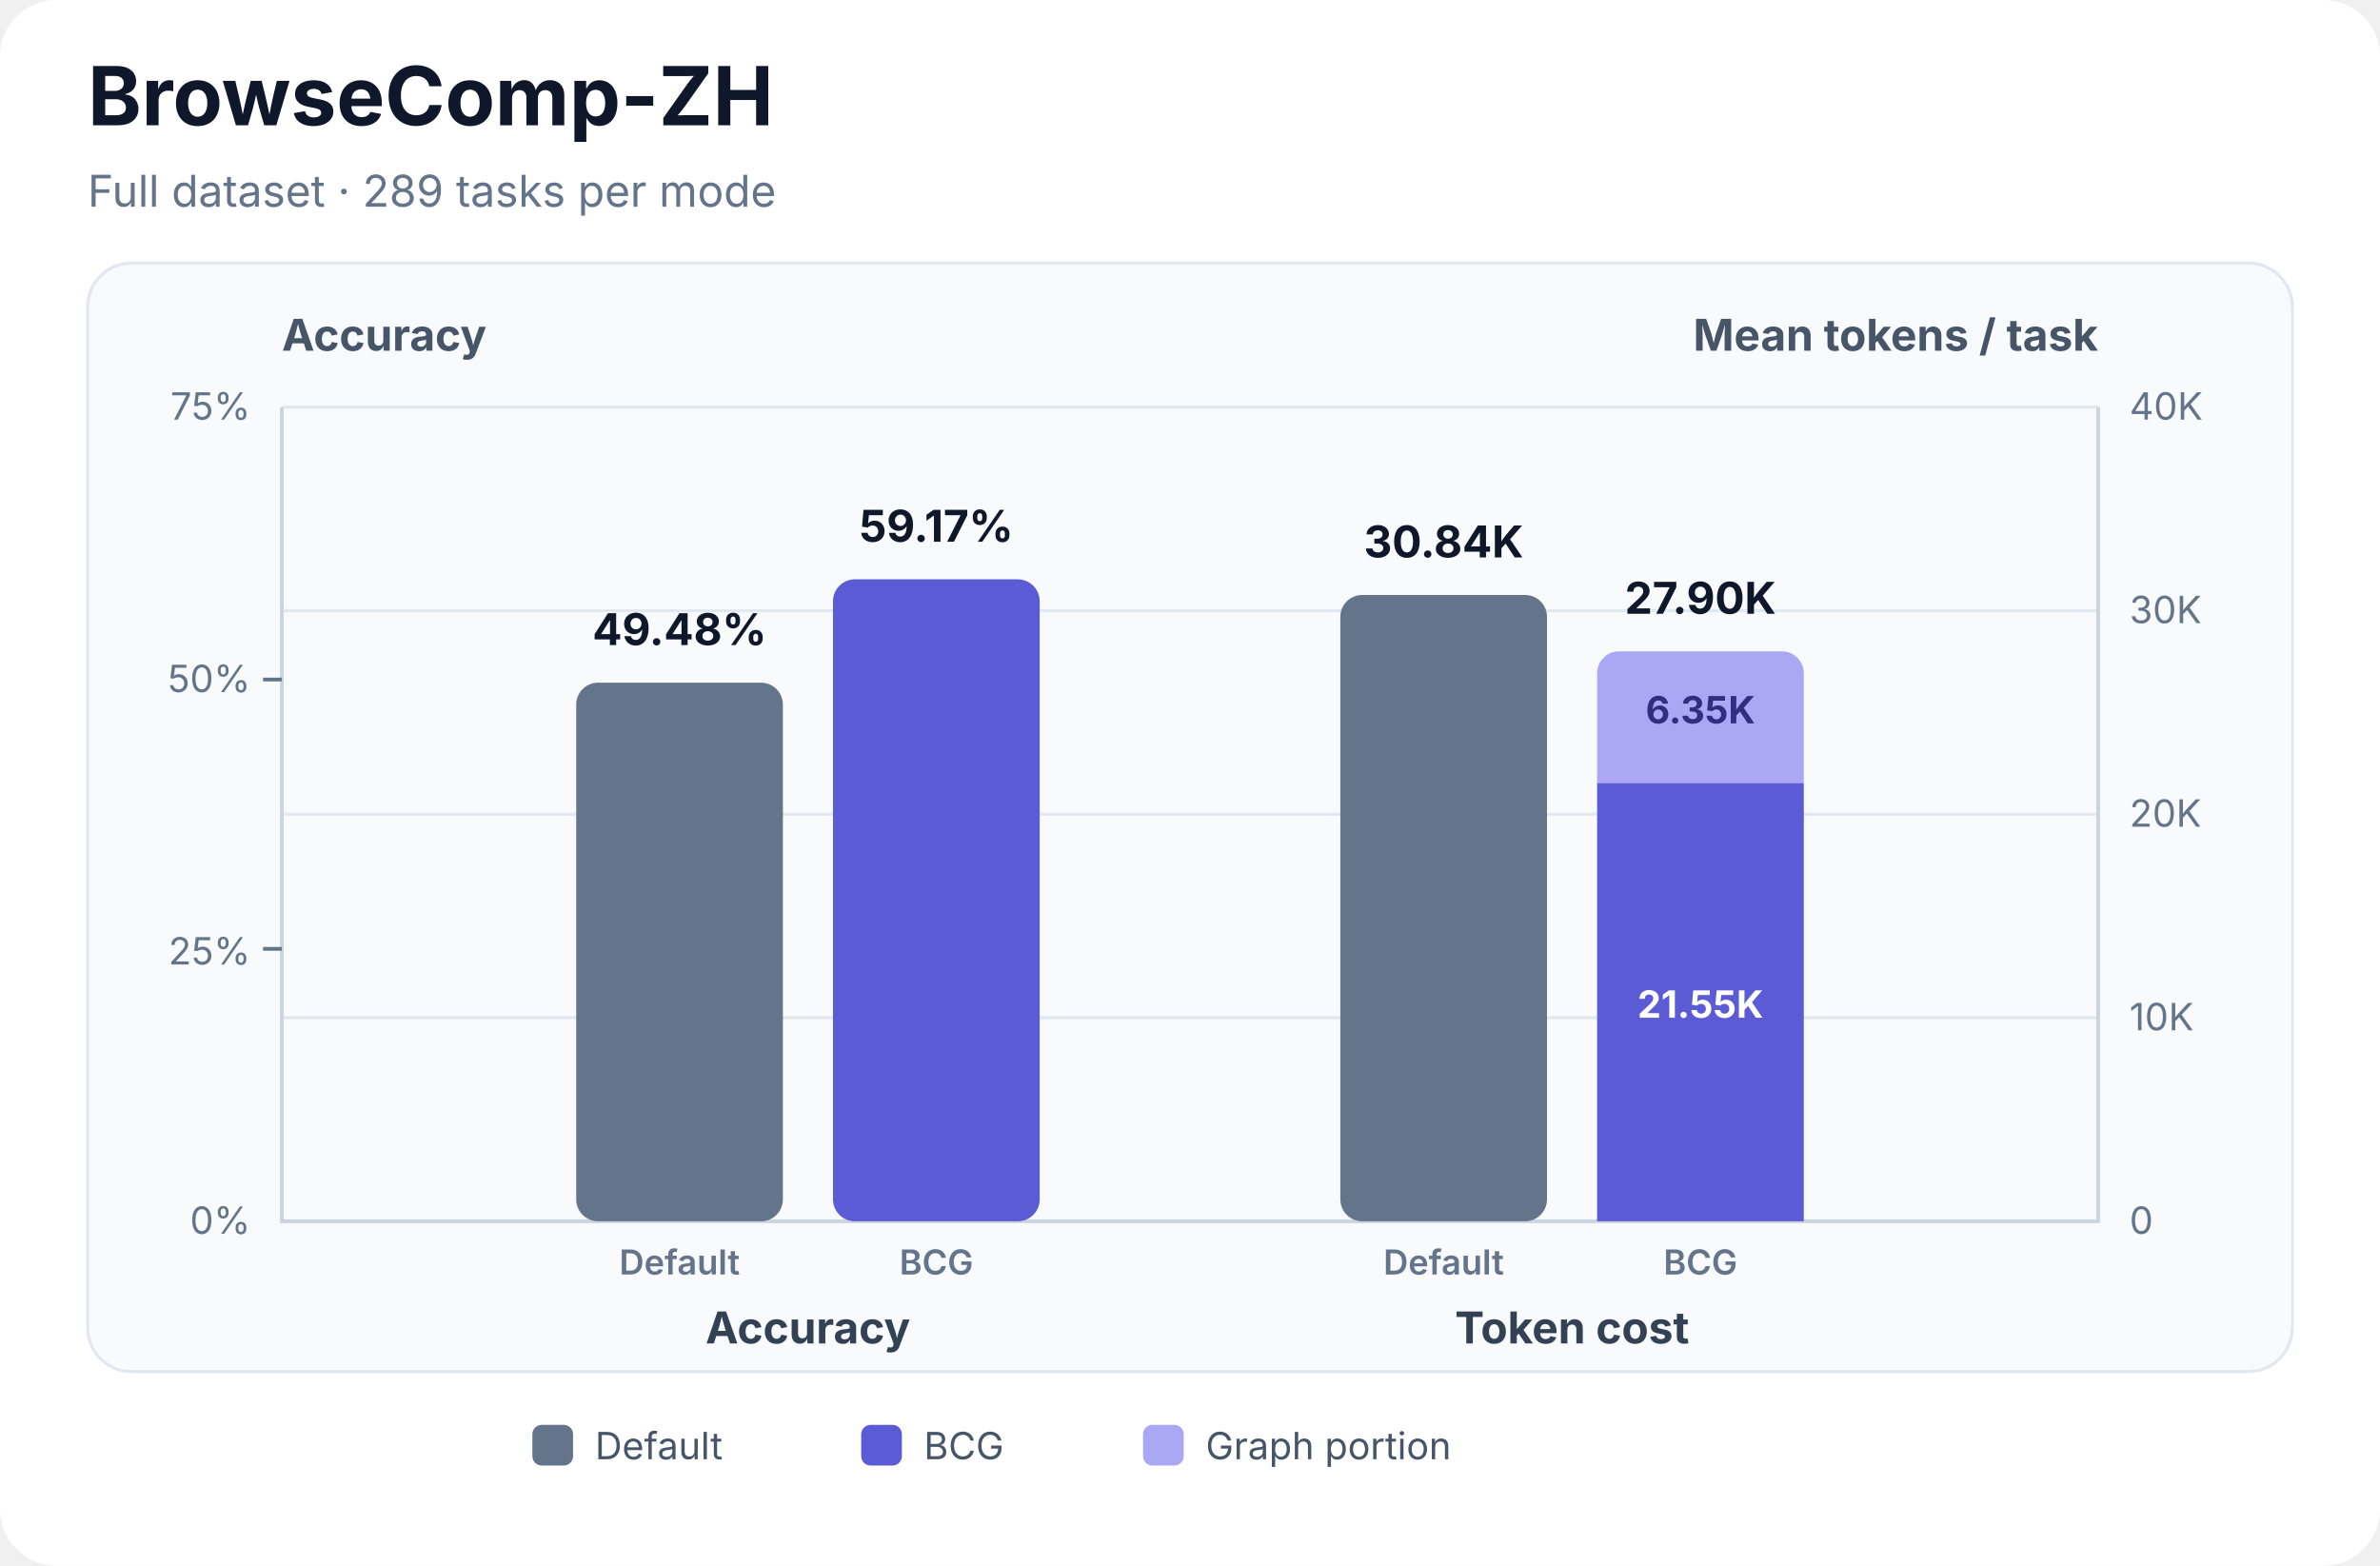
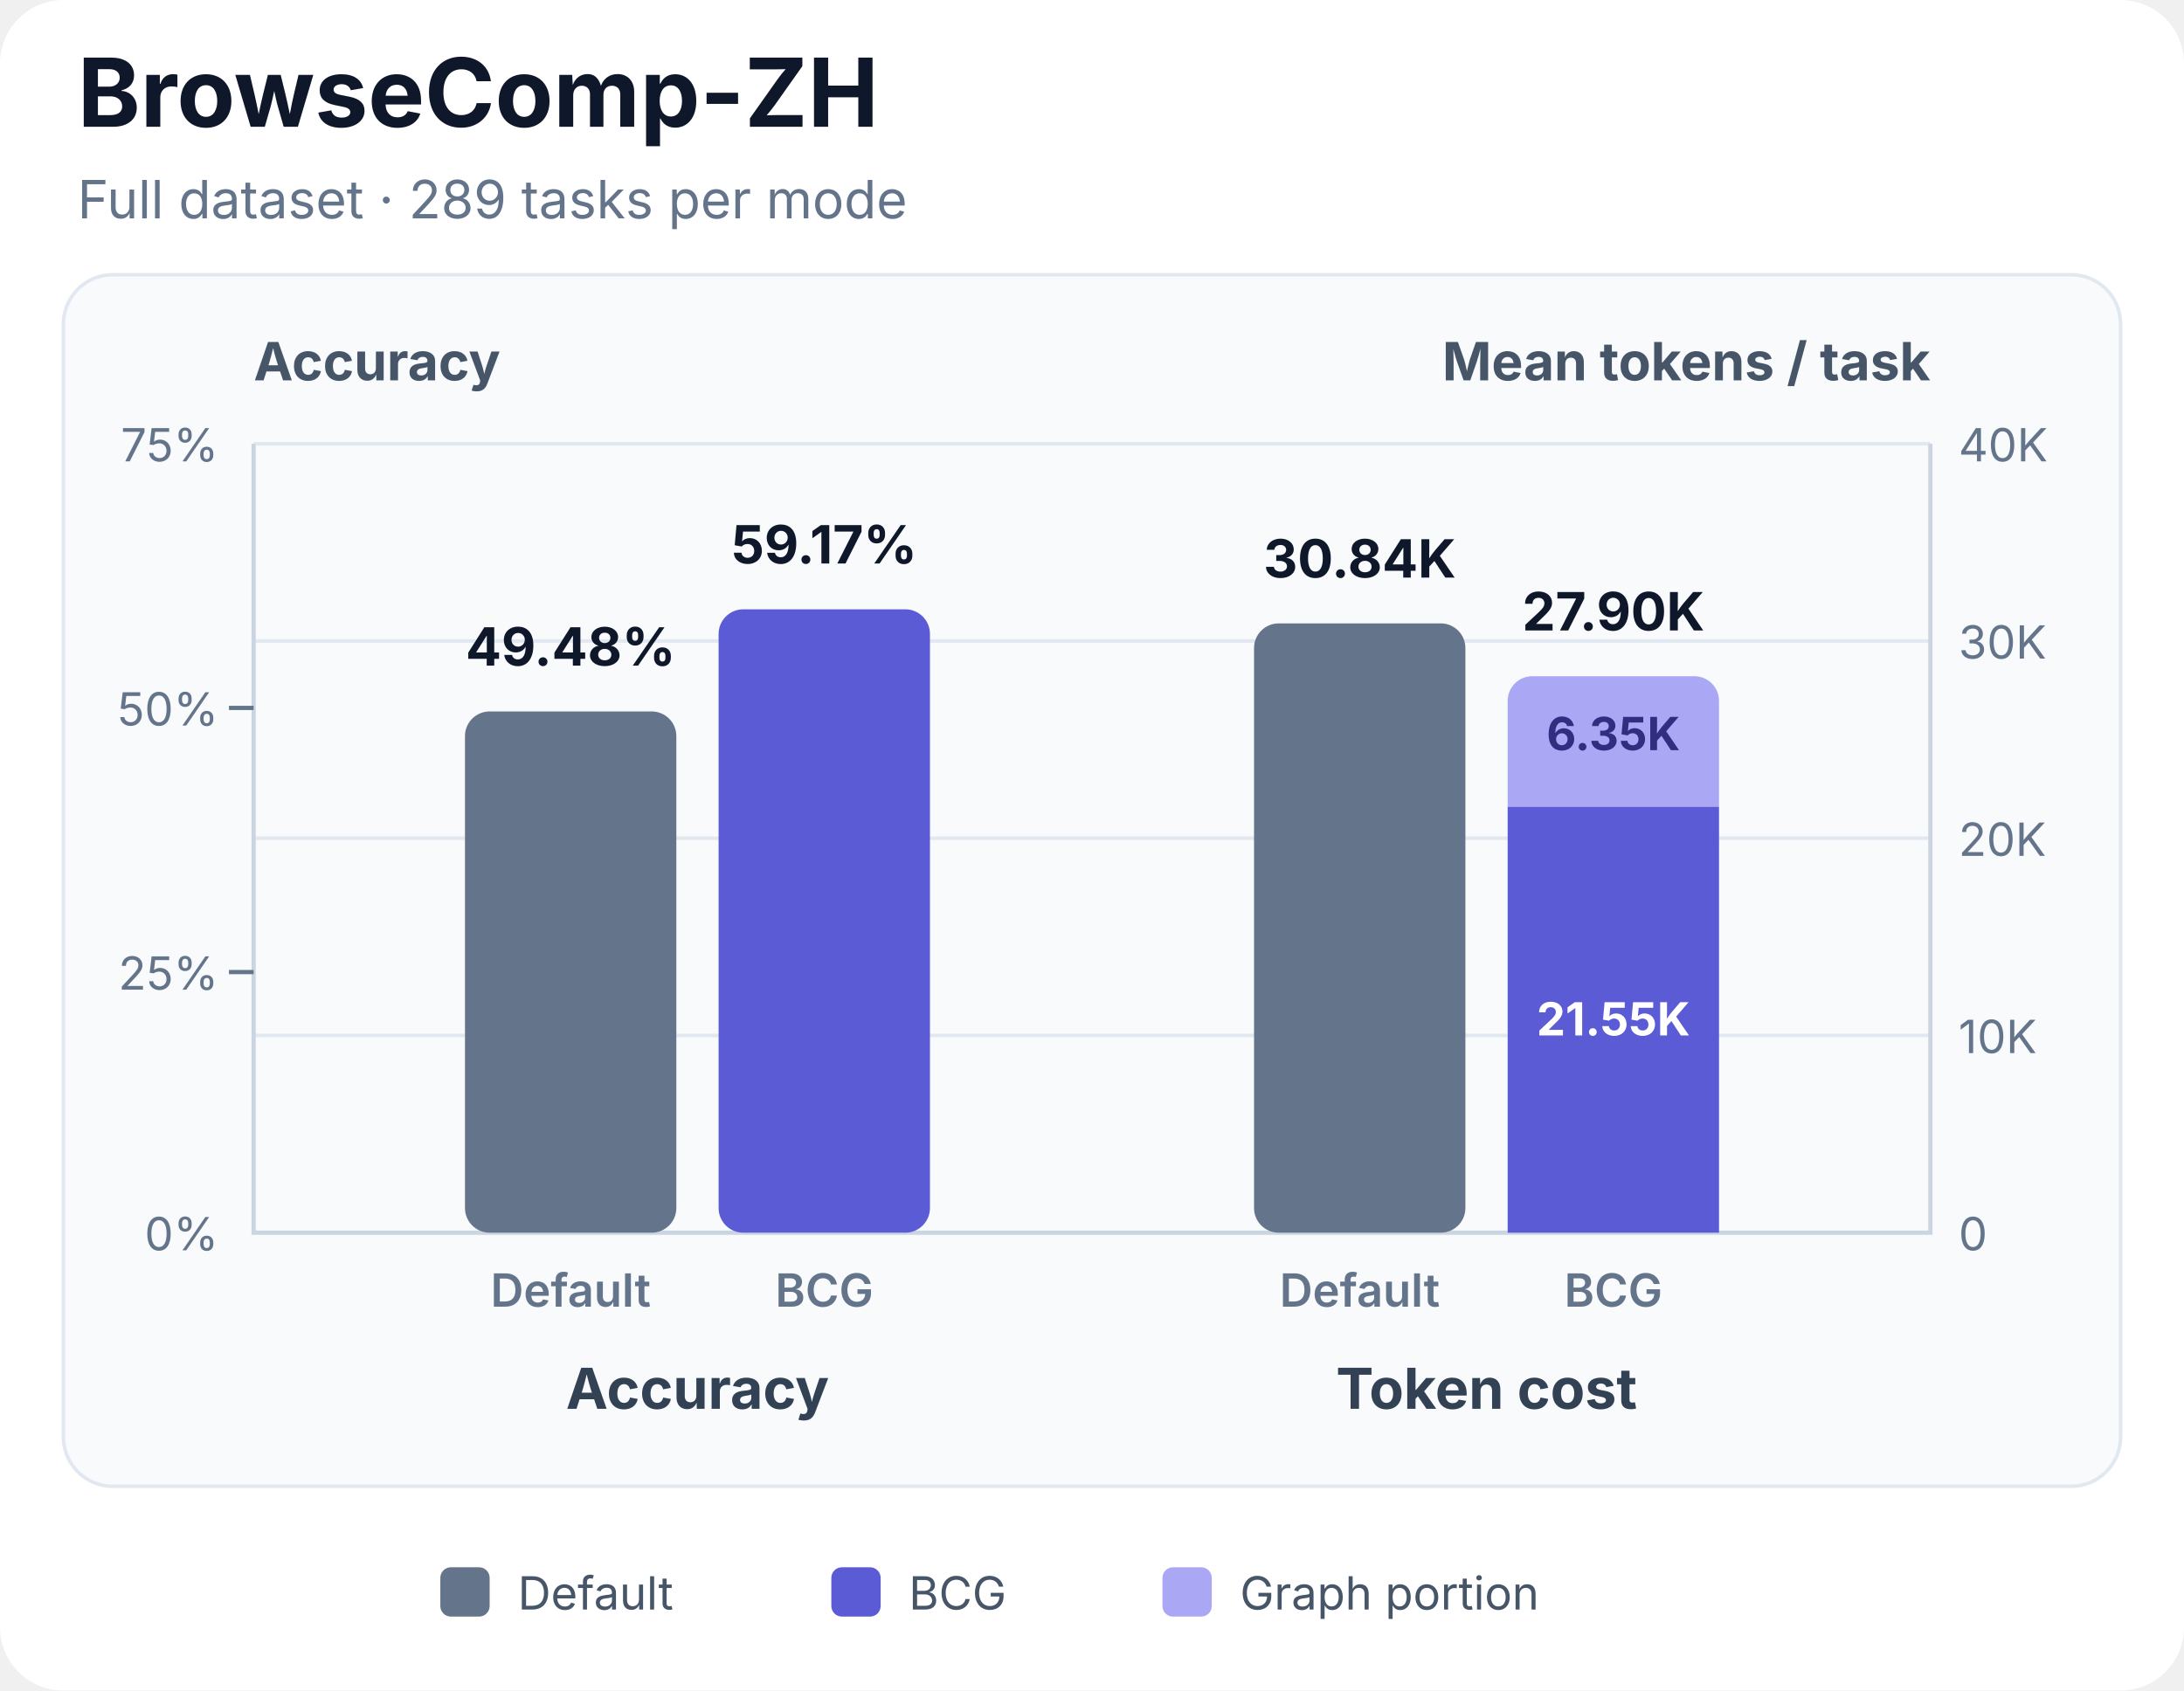
- <svg xmlns="http://www.w3.org/2000/svg" width="760" height="500" viewBox="0 0 760 500" role="img" aria-labelledby="title desc">
-   <rect width="760" height="500" rx="18" fill="#ffffff" />
-   <text x="28" y="40" fill="#0f172a" font-family="Inter,Arial,sans-serif" font-size="26" font-weight="700">BrowseComp-ZH</text>
-   <text x="28" y="66" fill="#64748b" font-family="Inter,Arial,sans-serif" font-size="14">Full dataset · 289 tasks per mode</text>
-   <rect x="28" y="84" width="704" height="354" rx="14" fill="#f8fafc" stroke="#e2e8f0" />
-   <text x="90" y="112" fill="#475569" font-family="Inter,Arial,sans-serif" font-size="14" font-weight="700">Accuracy</text>
-   <text x="670" y="112" fill="#475569" font-family="Inter,Arial,sans-serif" font-size="14" font-weight="700" text-anchor="end">Mean tokens / task</text>
+ <svg xmlns="http://www.w3.org/2000/svg" width="620" height="480" viewBox="0 0 620 480" role="img" aria-labelledby="title desc">
+   <rect width="620" height="480" rx="18" fill="#ffffff" />
+   <text x="22" y="36" fill="#0f172a" font-family="Inter,Arial,sans-serif" font-size="27" font-weight="700">BrowseComp-ZH</text>
+   <text x="22" y="62" fill="#64748b" font-family="Inter,Arial,sans-serif" font-size="15">Full dataset · 289 tasks per mode</text>
+   <rect x="18" y="78" width="584" height="344" rx="14" fill="#f8fafc" stroke="#e2e8f0" />
+   <text x="72" y="108" fill="#475569" font-family="Inter,Arial,sans-serif" font-size="15" font-weight="700">Accuracy</text>
+   <text x="548" y="108" fill="#475569" font-family="Inter,Arial,sans-serif" font-size="15" font-weight="700" text-anchor="end">Mean tokens / task</text>
  <g fill="none" stroke="#e2e8f0" stroke-width="1">
-     <path d="M90 130H670 M90 195H670 M90 260H670 M90 325H670 M90 390H670" />
+     <path d="M72 126H548 M72 182H548 M72 238H548 M72 294H548 M72 350H548" />
  </g>
-   <path d="M90 130V390H670V130" fill="none" stroke="#cbd5e1" stroke-width="1.2" />
-   <path d="M84 217H90 M84 303H90" fill="none" stroke="#64748b" stroke-width="1.2" />
-   <g fill="#64748b" font-family="Inter,Arial,sans-serif" font-size="12" text-anchor="end">
-     <text x="80" y="134">75%</text>
-     <text x="80" y="221">50%</text>
-     <text x="80" y="308">25%</text>
-     <text x="80" y="394">0%</text>
+   <path d="M72 126V350H548V126" fill="none" stroke="#cbd5e1" stroke-width="1.2" />
+   <path d="M65 201H72 M65 276H72" fill="none" stroke="#64748b" stroke-width="1.2" />
+   <g fill="#64748b" font-family="Inter,Arial,sans-serif" font-size="13" text-anchor="end">
+     <text x="62" y="131">75%</text>
+     <text x="62" y="206">50%</text>
+     <text x="62" y="281">25%</text>
+     <text x="62" y="355">0%</text>
  </g>
-   <g fill="#64748b" font-family="Inter,Arial,sans-serif" font-size="12">
-     <text x="680" y="134">40K</text>
-     <text x="680" y="199">30K</text>
-     <text x="680" y="264">20K</text>
-     <text x="680" y="329">10K</text>
-     <text x="680" y="394">0</text>
+   <g fill="#64748b" font-family="Inter,Arial,sans-serif" font-size="13">
+     <text x="556" y="131">40K</text>
+     <text x="556" y="187">30K</text>
+     <text x="556" y="243">20K</text>
+     <text x="556" y="299">10K</text>
+     <text x="556" y="355">0</text>
  </g>
-   <rect x="184" y="218" width="66" height="172" rx="7" fill="#64748b" />
-   <rect x="266" y="185" width="66" height="205" rx="7" fill="#5b5bd6" />
-   <rect x="428" y="190" width="66" height="200" rx="7" fill="#64748b" />
-   <rect x="510" y="250" width="66" height="140" fill="#5b5bd6" />
-   <path d="M510 215a7 7 0 0 1 7-7h52a7 7 0 0 1 7 7v35h-66z" fill="#aaa8f4" />
-   <g fill="#0f172a" font-family="Inter,Arial,sans-serif" font-size="14" font-weight="700" text-anchor="middle">
-     <text x="217" y="206">49.48%</text>
-     <text x="299" y="173">59.17%</text>
-     <text x="461" y="178">30.84K</text>
-     <text x="543" y="196">27.90K</text>
+   <rect x="132" y="202" width="60" height="148" rx="7" fill="#64748b" />
+   <rect x="204" y="173" width="60" height="177" rx="7" fill="#5b5bd6" />
+   <rect x="356" y="177" width="60" height="173" rx="7" fill="#64748b" />
+   <rect x="428" y="229" width="60" height="121" fill="#5b5bd6" />
+   <path d="M428 199a7 7 0 0 1 7-7h46a7 7 0 0 1 7 7v30h-60z" fill="#aaa8f4" />
+   <g fill="#0f172a" font-family="Inter,Arial,sans-serif" font-size="15" font-weight="700" text-anchor="middle">
+     <text x="162" y="189">49.48%</text>
+     <text x="234" y="160">59.17%</text>
+     <text x="386" y="164">30.84K</text>
+     <text x="458" y="179">27.90K</text>
  </g>
-   <g font-family="Inter,Arial,sans-serif" font-size="12" font-weight="700" text-anchor="middle">
-     <text x="543" y="325" fill="#ffffff">21.55K</text>
-     <text x="543" y="231" fill="#312e81">6.35K</text>
+   <g font-family="Inter,Arial,sans-serif" font-size="13" font-weight="700" text-anchor="middle">
+     <text x="458" y="294" fill="#ffffff">21.55K</text>
+     <text x="458" y="213" fill="#312e81">6.35K</text>
  </g>
-   <g fill="#64748b" font-family="Inter,Arial,sans-serif" font-size="11" font-weight="600" text-anchor="middle">
-     <text x="217" y="407">Default</text>
-     <text x="299" y="407">BCG</text>
-     <text x="461" y="407">Default</text>
-     <text x="543" y="407">BCG</text>
+   <g fill="#64748b" font-family="Inter,Arial,sans-serif" font-size="13" font-weight="600" text-anchor="middle">
+     <text x="162" y="371">Default</text>
+     <text x="234" y="371">BCG</text>
+     <text x="386" y="371">Default</text>
+     <text x="458" y="371">BCG</text>
  </g>
-   <g fill="#334155" font-family="Inter,Arial,sans-serif" font-size="14" font-weight="700" text-anchor="middle">
-     <text x="258" y="429">Accuracy</text>
-     <text x="502" y="429">Token cost</text>
+   <g fill="#334155" font-family="Inter,Arial,sans-serif" font-size="16" font-weight="700" text-anchor="middle">
+     <text x="198" y="400">Accuracy</text>
+     <text x="422" y="400">Token cost</text>
  </g>
-   <g font-family="Inter,Arial,sans-serif" font-size="12" fill="#475569">
-     <rect x="170" y="455" width="13" height="13" rx="3" fill="#64748b" />
-     <text x="190" y="466">Default</text>
-     <rect x="275" y="455" width="13" height="13" rx="3" fill="#5b5bd6" />
-     <text x="295" y="466">BCG</text>
-     <rect x="365" y="455" width="13" height="13" rx="3" fill="#aaa8f4" />
-     <text x="385" y="466">Graph portion</text>
+   <g font-family="Inter,Arial,sans-serif" font-size="13" fill="#475569">
+     <rect x="125" y="445" width="14" height="14" rx="3" fill="#64748b" />
+     <text x="147" y="457">Default</text>
+     <rect x="236" y="445" width="14" height="14" rx="3" fill="#5b5bd6" />
+     <text x="258" y="457">BCG</text>
+     <rect x="330" y="445" width="14" height="14" rx="3" fill="#aaa8f4" />
+     <text x="352" y="457">Graph portion</text>
  </g>
</svg>
